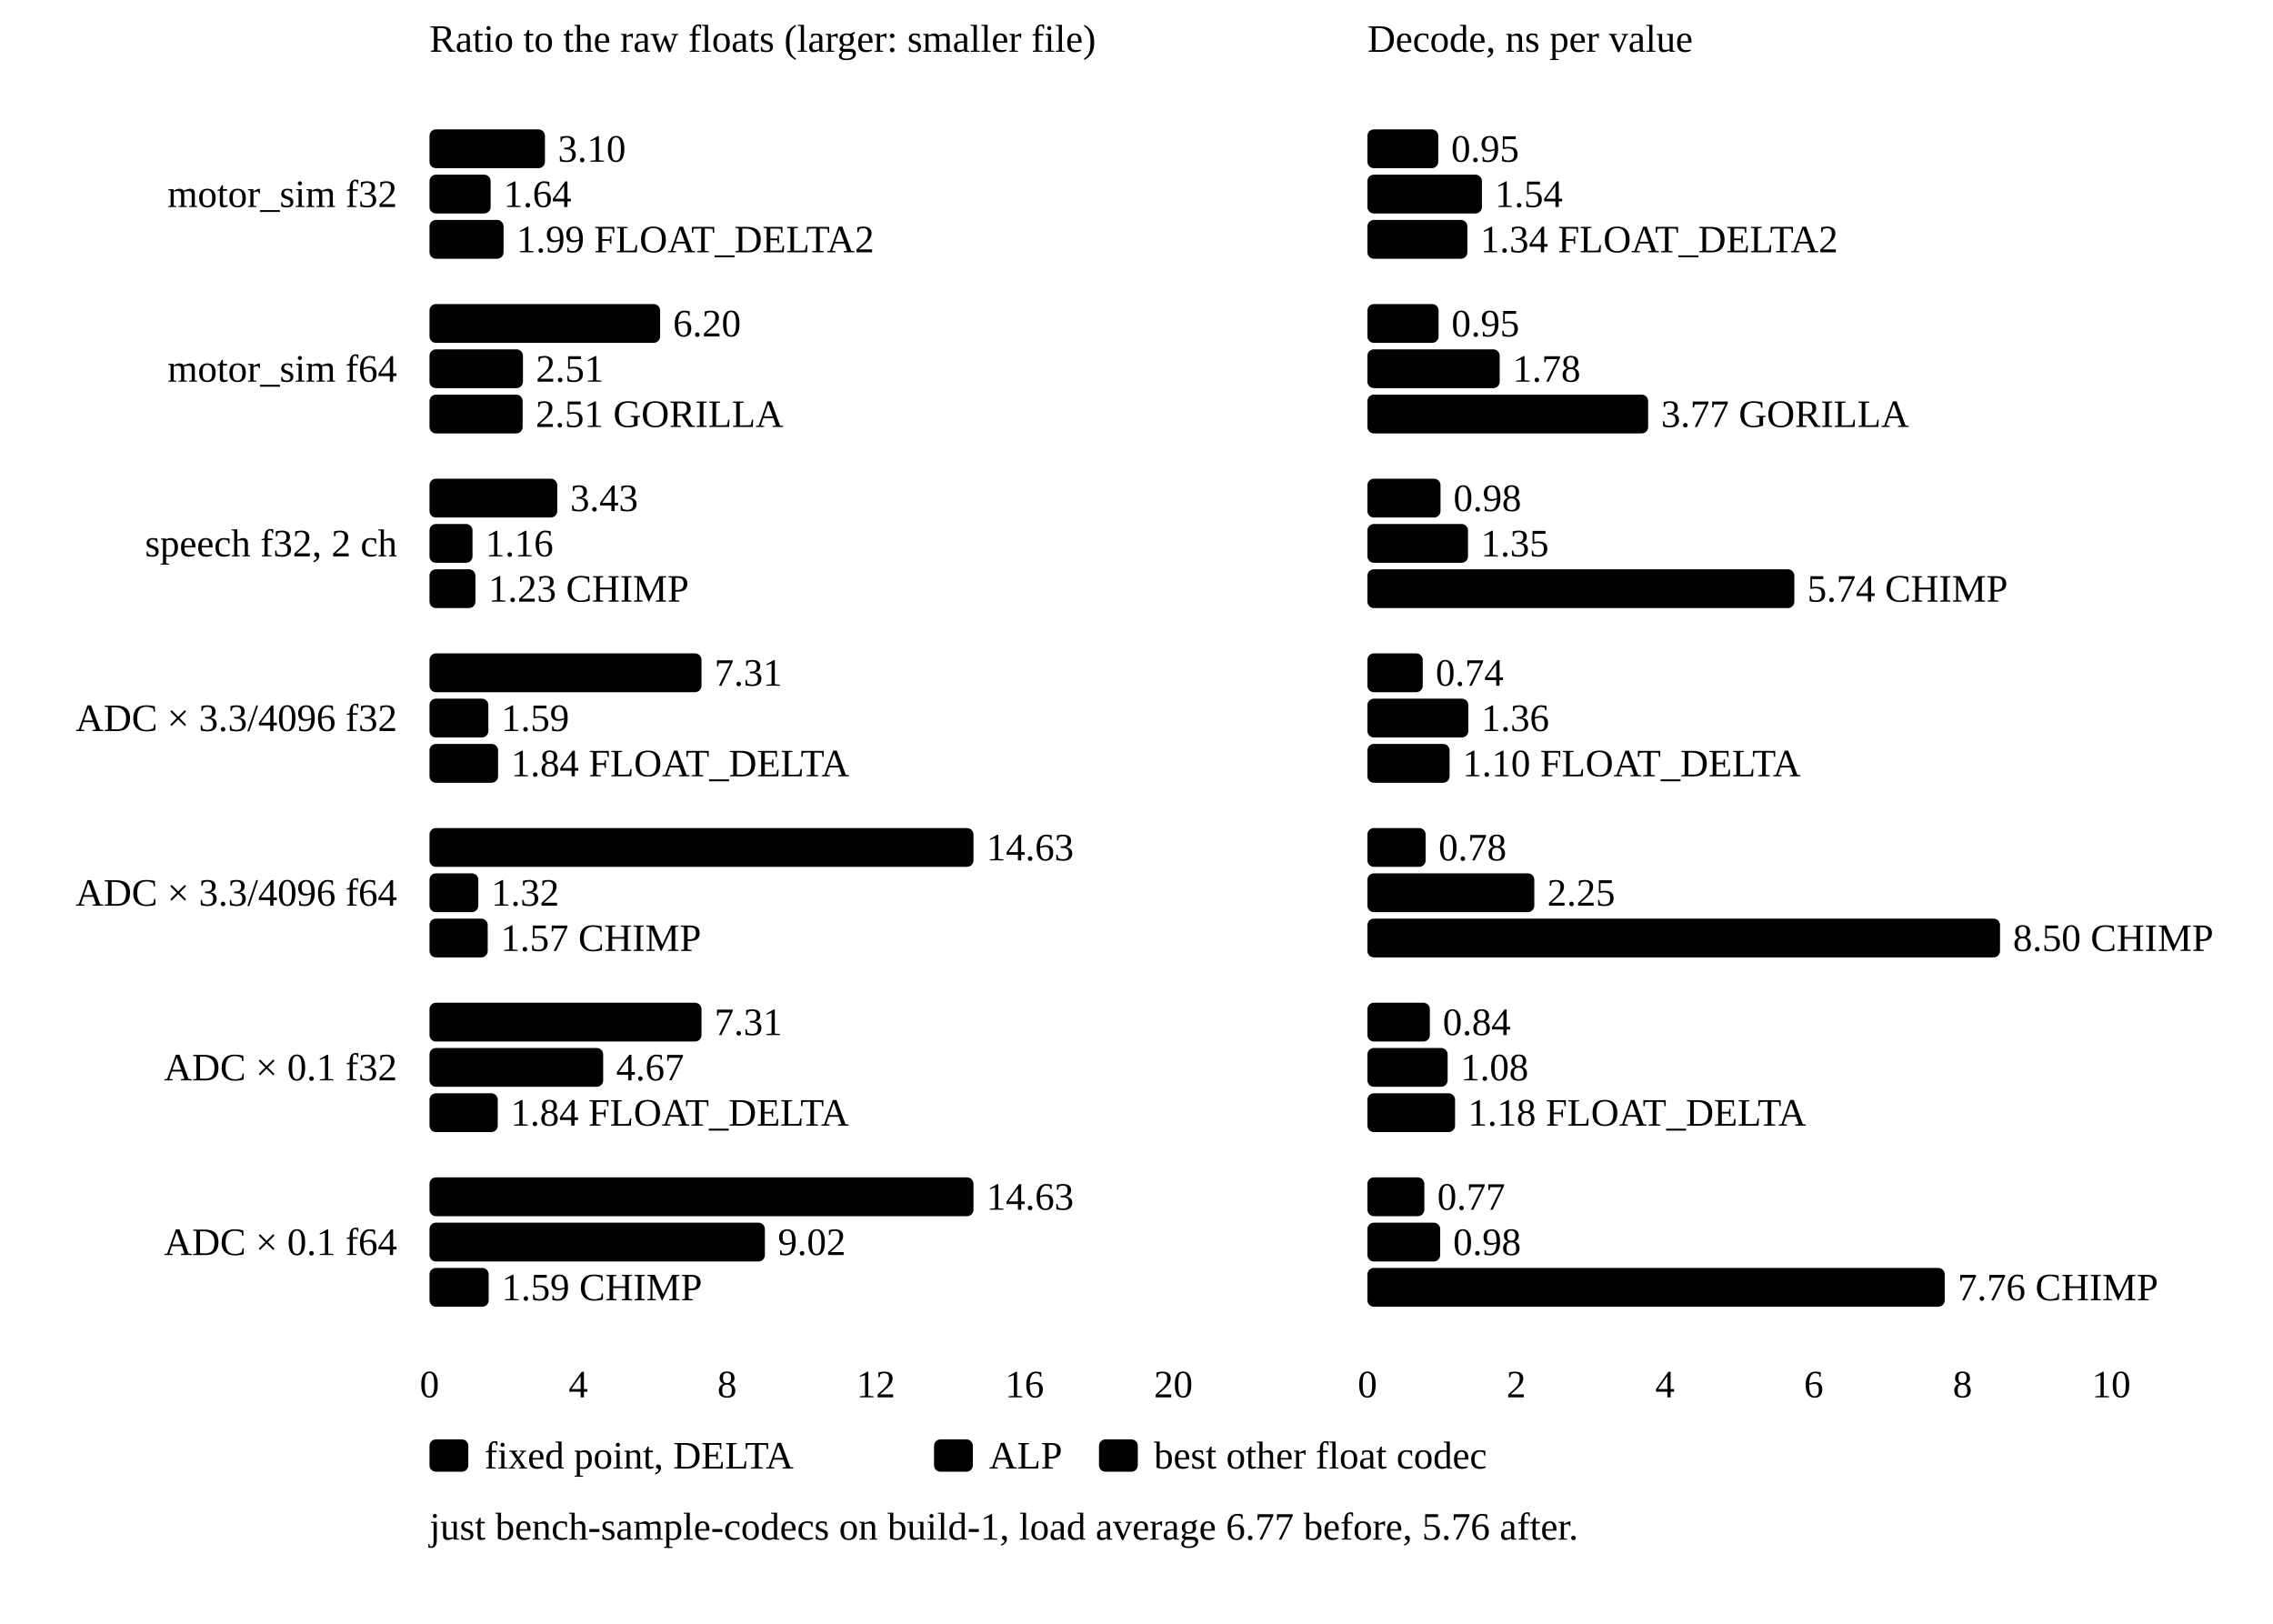
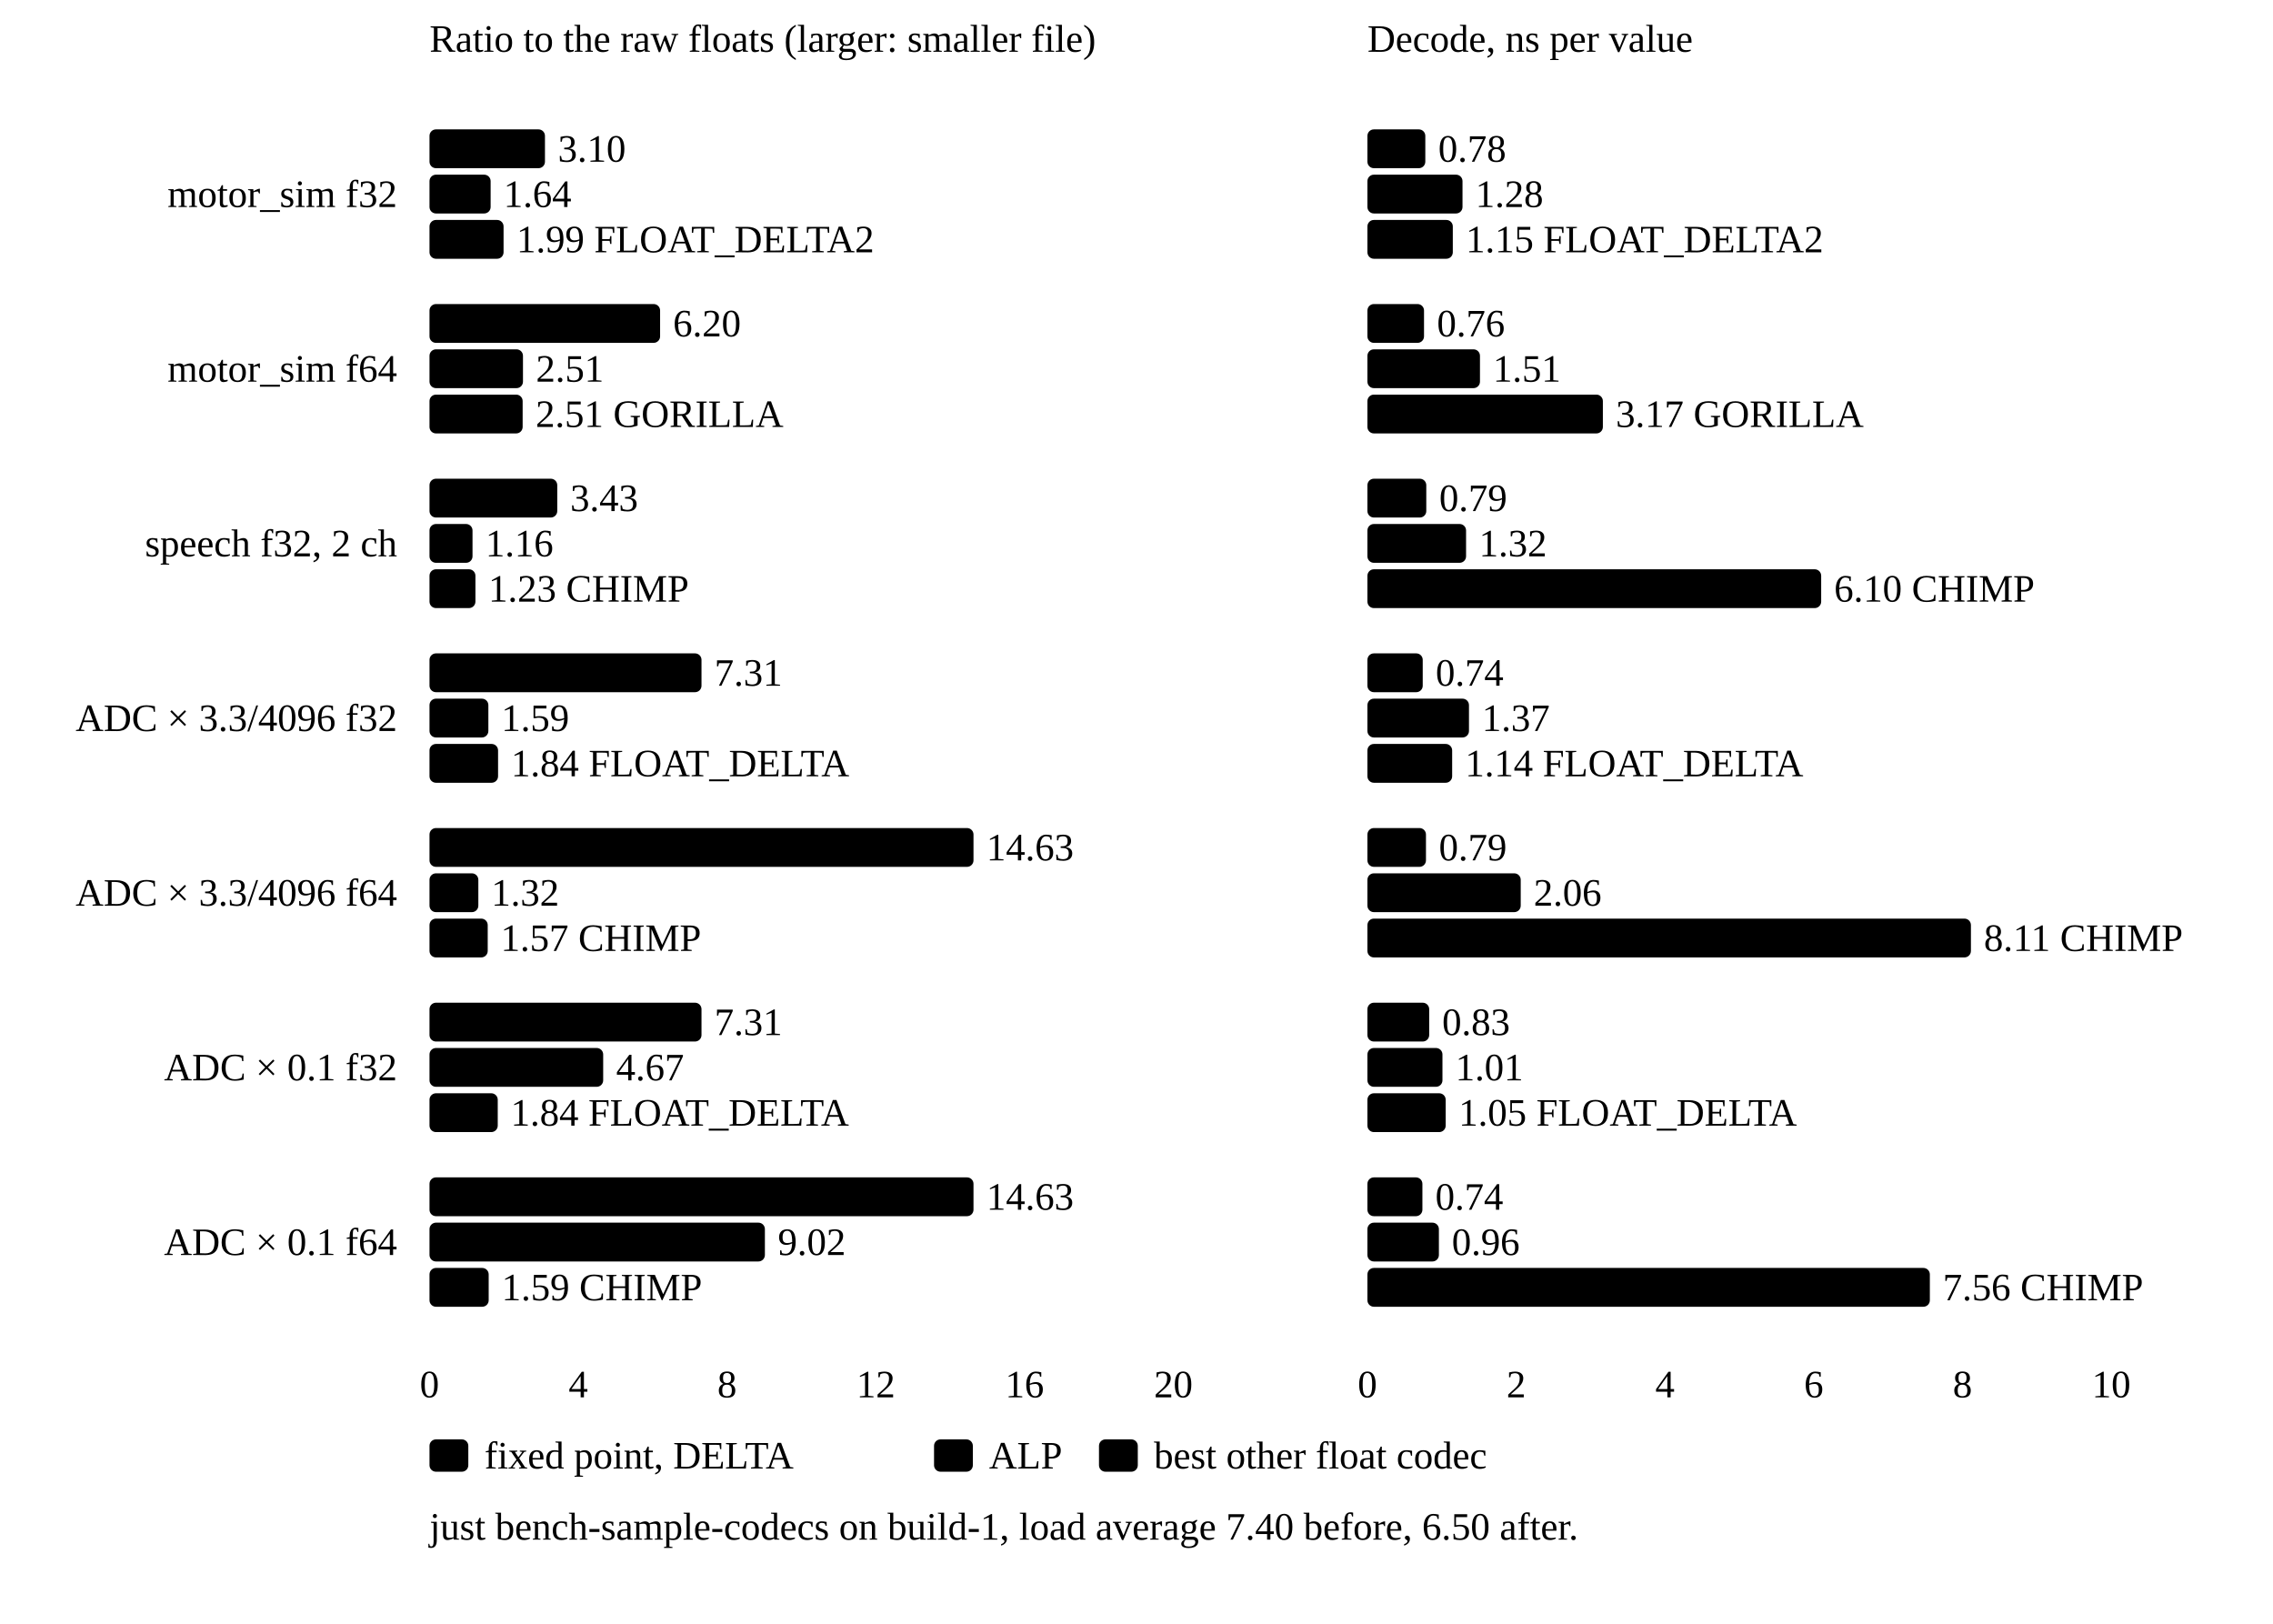
<svg xmlns="http://www.w3.org/2000/svg" class="ww-svg" viewBox="0 0 702.8 502" width="702.8" height="502" role="img" aria-label="Sample codecs per data set: ratio to the raw floats and decode time per value, fixed point with DELTA against ALP and the best other float codec, named at its bar">
  <text x="132.8" y="16.0" text-anchor="start" class="strong">Ratio to the raw floats (larger: smaller file)</text>
  <line x1="132.8" y1="34.0" x2="132.8" y2="418.0" class="thin" />
  <text x="132.8" y="432.0" text-anchor="middle" class="small soft">0</text>
  <line x1="178.8" y1="34.0" x2="178.8" y2="418.0" class="thin" />
  <text x="178.8" y="432.0" text-anchor="middle" class="small soft">4</text>
  <line x1="224.8" y1="34.0" x2="224.8" y2="418.0" class="thin" />
  <text x="224.8" y="432.0" text-anchor="middle" class="small soft">8</text>
  <line x1="270.8" y1="34.0" x2="270.8" y2="418.0" class="thin" />
  <text x="270.8" y="432.0" text-anchor="middle" class="small soft">12</text>
  <line x1="316.8" y1="34.0" x2="316.8" y2="418.0" class="thin" />
  <text x="316.8" y="432.0" text-anchor="middle" class="small soft">16</text>
  <line x1="362.8" y1="34.0" x2="362.8" y2="418.0" class="thin" />
  <text x="362.8" y="432.0" text-anchor="middle" class="small soft">20</text>
  <rect x="132.8" y="40.0" width="35.7" height="12.0" rx="2" class="blue" />
  <text x="172.5" y="50.0" text-anchor="start" class="small">3.10</text>
  <rect x="132.8" y="54.0" width="18.9" height="12.0" rx="2" class="accent" />
  <text x="155.7" y="64.0" text-anchor="start" class="small">1.64</text>
  <rect x="132.8" y="68.0" width="22.9" height="12.0" rx="2" class="amber" />
  <text x="159.7" y="78.0" text-anchor="start" class="small">1.99 FLOAT_DELTA2</text>
  <rect x="132.8" y="94.0" width="71.3" height="12.0" rx="2" class="blue" />
  <text x="208.1" y="104.0" text-anchor="start" class="small">6.20</text>
  <rect x="132.8" y="108.0" width="28.9" height="12.0" rx="2" class="accent" />
  <text x="165.7" y="118.0" text-anchor="start" class="small">2.51</text>
  <rect x="132.8" y="122.0" width="28.8" height="12.0" rx="2" class="amber" />
  <text x="165.6" y="132.0" text-anchor="start" class="small">2.51 GORILLA</text>
  <rect x="132.8" y="148.0" width="39.5" height="12.0" rx="2" class="blue" />
  <text x="176.3" y="158.0" text-anchor="start" class="small">3.43</text>
  <rect x="132.8" y="162.0" width="13.3" height="12.0" rx="2" class="accent" />
  <text x="150.1" y="172.0" text-anchor="start" class="small">1.16</text>
  <rect x="132.8" y="176.0" width="14.2" height="12.0" rx="2" class="amber" />
  <text x="151.0" y="186.0" text-anchor="start" class="small">1.23 CHIMP</text>
  <rect x="132.8" y="202.0" width="84.1" height="12.0" rx="2" class="blue" />
  <text x="220.9" y="212.0" text-anchor="start" class="small">7.31</text>
  <rect x="132.8" y="216.0" width="18.2" height="12.0" rx="2" class="accent" />
  <text x="155.0" y="226.0" text-anchor="start" class="small">1.59</text>
  <rect x="132.8" y="230.0" width="21.2" height="12.0" rx="2" class="amber" />
  <text x="158.0" y="240.0" text-anchor="start" class="small">1.84 FLOAT_DELTA</text>
  <rect x="132.8" y="256.0" width="168.2" height="12.0" rx="2" class="blue" />
  <text x="305.0" y="266.0" text-anchor="start" class="small">14.63</text>
  <rect x="132.8" y="270.0" width="15.1" height="12.0" rx="2" class="accent" />
  <text x="151.9" y="280.0" text-anchor="start" class="small">1.32</text>
  <rect x="132.8" y="284.0" width="18.0" height="12.0" rx="2" class="amber" />
  <text x="154.8" y="294.0" text-anchor="start" class="small">1.57 CHIMP</text>
  <rect x="132.8" y="310.0" width="84.1" height="12.0" rx="2" class="blue" />
  <text x="220.9" y="320.0" text-anchor="start" class="small">7.31</text>
  <rect x="132.8" y="324.0" width="53.7" height="12.0" rx="2" class="accent" />
  <text x="190.5" y="334.0" text-anchor="start" class="small">4.67</text>
  <rect x="132.8" y="338.0" width="21.1" height="12.0" rx="2" class="amber" />
  <text x="157.9" y="348.0" text-anchor="start" class="small">1.84 FLOAT_DELTA</text>
  <rect x="132.8" y="364.0" width="168.2" height="12.0" rx="2" class="blue" />
  <text x="305.0" y="374.0" text-anchor="start" class="small">14.63</text>
  <rect x="132.8" y="378.0" width="103.7" height="12.0" rx="2" class="accent" />
  <text x="240.5" y="388.0" text-anchor="start" class="small">9.02</text>
  <rect x="132.8" y="392.0" width="18.3" height="12.0" rx="2" class="amber" />
  <text x="155.1" y="402.0" text-anchor="start" class="small">1.59 CHIMP</text>
  <line x1="132.8" y1="34.0" x2="132.8" y2="418.0" class="line" />
  <text x="422.8" y="16.0" text-anchor="start" class="strong">Decode, ns per value</text>
  <line x1="422.8" y1="34.0" x2="422.8" y2="418.0" class="thin" />
  <text x="422.8" y="432.0" text-anchor="middle" class="small soft">0</text>
  <line x1="468.8" y1="34.0" x2="468.8" y2="418.0" class="thin" />
  <text x="468.8" y="432.0" text-anchor="middle" class="small soft">2</text>
  <line x1="514.8" y1="34.0" x2="514.8" y2="418.0" class="thin" />
  <text x="514.8" y="432.0" text-anchor="middle" class="small soft">4</text>
  <line x1="560.8" y1="34.0" x2="560.8" y2="418.0" class="thin" />
  <text x="560.8" y="432.0" text-anchor="middle" class="small soft">6</text>
  <line x1="606.8" y1="34.0" x2="606.8" y2="418.0" class="thin" />
  <text x="606.8" y="432.0" text-anchor="middle" class="small soft">8</text>
  <line x1="652.8" y1="34.0" x2="652.8" y2="418.0" class="thin" />
  <text x="652.8" y="432.0" text-anchor="middle" class="small soft">10</text>
-   <rect x="422.8" y="40.0" width="21.9" height="12.0" rx="2" class="blue" />
-   <text x="448.7" y="50.0" text-anchor="start" class="small">0.95</text>
-   <rect x="422.8" y="54.0" width="35.4" height="12.0" rx="2" class="accent" />
-   <text x="462.2" y="64.0" text-anchor="start" class="small">1.54</text>
-   <rect x="422.8" y="68.0" width="30.9" height="12.0" rx="2" class="amber" />
-   <text x="457.7" y="78.0" text-anchor="start" class="small">1.34 FLOAT_DELTA2</text>
-   <rect x="422.8" y="94.0" width="22.0" height="12.0" rx="2" class="blue" />
-   <text x="448.8" y="104.0" text-anchor="start" class="small">0.95</text>
-   <rect x="422.8" y="108.0" width="40.9" height="12.0" rx="2" class="accent" />
-   <text x="467.7" y="118.0" text-anchor="start" class="small">1.78</text>
-   <rect x="422.8" y="122.0" width="86.8" height="12.0" rx="2" class="amber" />
-   <text x="513.6" y="132.0" text-anchor="start" class="small">3.77 GORILLA</text>
-   <rect x="422.8" y="148.0" width="22.6" height="12.0" rx="2" class="blue" />
-   <text x="449.4" y="158.0" text-anchor="start" class="small">0.98</text>
-   <rect x="422.8" y="162.0" width="31.1" height="12.0" rx="2" class="accent" />
-   <text x="457.9" y="172.0" text-anchor="start" class="small">1.35</text>
-   <rect x="422.8" y="176.0" width="132.0" height="12.0" rx="2" class="amber" />
-   <text x="558.8" y="186.0" text-anchor="start" class="small">5.74 CHIMP</text>
+   <rect x="422.8" y="40.0" width="17.9" height="12.0" rx="2" class="blue" />
+   <text x="444.7" y="50.0" text-anchor="start" class="small">0.78</text>
+   <rect x="422.8" y="54.0" width="29.4" height="12.0" rx="2" class="accent" />
+   <text x="456.2" y="64.0" text-anchor="start" class="small">1.28</text>
+   <rect x="422.8" y="68.0" width="26.4" height="12.0" rx="2" class="amber" />
+   <text x="453.2" y="78.0" text-anchor="start" class="small">1.15 FLOAT_DELTA2</text>
+   <rect x="422.8" y="94.0" width="17.5" height="12.0" rx="2" class="blue" />
+   <text x="444.3" y="104.0" text-anchor="start" class="small">0.76</text>
+   <rect x="422.8" y="108.0" width="34.8" height="12.0" rx="2" class="accent" />
+   <text x="461.6" y="118.0" text-anchor="start" class="small">1.51</text>
+   <rect x="422.8" y="122.0" width="72.8" height="12.0" rx="2" class="amber" />
+   <text x="499.6" y="132.0" text-anchor="start" class="small">3.17 GORILLA</text>
+   <rect x="422.8" y="148.0" width="18.2" height="12.0" rx="2" class="blue" />
+   <text x="445.0" y="158.0" text-anchor="start" class="small">0.79</text>
+   <rect x="422.8" y="162.0" width="30.5" height="12.0" rx="2" class="accent" />
+   <text x="457.3" y="172.0" text-anchor="start" class="small">1.32</text>
+   <rect x="422.8" y="176.0" width="140.3" height="12.0" rx="2" class="amber" />
+   <text x="567.1" y="186.0" text-anchor="start" class="small">6.10 CHIMP</text>
  <rect x="422.8" y="202.0" width="17.1" height="12.0" rx="2" class="blue" />
  <text x="443.9" y="212.0" text-anchor="start" class="small">0.74</text>
-   <rect x="422.8" y="216.0" width="31.2" height="12.0" rx="2" class="accent" />
-   <text x="458.0" y="226.0" text-anchor="start" class="small">1.36</text>
-   <rect x="422.8" y="230.0" width="25.4" height="12.0" rx="2" class="amber" />
-   <text x="452.2" y="240.0" text-anchor="start" class="small">1.10 FLOAT_DELTA</text>
-   <rect x="422.8" y="256.0" width="18.0" height="12.0" rx="2" class="blue" />
-   <text x="444.8" y="266.0" text-anchor="start" class="small">0.78</text>
-   <rect x="422.8" y="270.0" width="51.6" height="12.0" rx="2" class="accent" />
-   <text x="478.4" y="280.0" text-anchor="start" class="small">2.25</text>
-   <rect x="422.8" y="284.0" width="195.6" height="12.0" rx="2" class="amber" />
-   <text x="622.4" y="294.0" text-anchor="start" class="small">8.50 CHIMP</text>
-   <rect x="422.8" y="310.0" width="19.3" height="12.0" rx="2" class="blue" />
-   <text x="446.1" y="320.0" text-anchor="start" class="small">0.84</text>
-   <rect x="422.8" y="324.0" width="24.8" height="12.0" rx="2" class="accent" />
-   <text x="451.6" y="334.0" text-anchor="start" class="small">1.08</text>
-   <rect x="422.8" y="338.0" width="27.1" height="12.0" rx="2" class="amber" />
-   <text x="453.9" y="348.0" text-anchor="start" class="small">1.18 FLOAT_DELTA</text>
-   <rect x="422.8" y="364.0" width="17.6" height="12.0" rx="2" class="blue" />
-   <text x="444.4" y="374.0" text-anchor="start" class="small">0.77</text>
-   <rect x="422.8" y="378.0" width="22.5" height="12.0" rx="2" class="accent" />
-   <text x="449.3" y="388.0" text-anchor="start" class="small">0.98</text>
-   <rect x="422.8" y="392.0" width="178.5" height="12.0" rx="2" class="amber" />
-   <text x="605.3" y="402.0" text-anchor="start" class="small">7.76 CHIMP</text>
+   <rect x="422.8" y="216.0" width="31.4" height="12.0" rx="2" class="accent" />
+   <text x="458.2" y="226.0" text-anchor="start" class="small">1.37</text>
+   <rect x="422.8" y="230.0" width="26.2" height="12.0" rx="2" class="amber" />
+   <text x="453.0" y="240.0" text-anchor="start" class="small">1.14 FLOAT_DELTA</text>
+   <rect x="422.8" y="256.0" width="18.1" height="12.0" rx="2" class="blue" />
+   <text x="444.9" y="266.0" text-anchor="start" class="small">0.79</text>
+   <rect x="422.8" y="270.0" width="47.4" height="12.0" rx="2" class="accent" />
+   <text x="474.2" y="280.0" text-anchor="start" class="small">2.06</text>
+   <rect x="422.8" y="284.0" width="186.6" height="12.0" rx="2" class="amber" />
+   <text x="613.4" y="294.0" text-anchor="start" class="small">8.11 CHIMP</text>
+   <rect x="422.8" y="310.0" width="19.1" height="12.0" rx="2" class="blue" />
+   <text x="445.9" y="320.0" text-anchor="start" class="small">0.83</text>
+   <rect x="422.8" y="324.0" width="23.2" height="12.0" rx="2" class="accent" />
+   <text x="450.0" y="334.0" text-anchor="start" class="small">1.01</text>
+   <rect x="422.8" y="338.0" width="24.2" height="12.0" rx="2" class="amber" />
+   <text x="451.0" y="348.0" text-anchor="start" class="small">1.05 FLOAT_DELTA</text>
+   <rect x="422.8" y="364.0" width="17.0" height="12.0" rx="2" class="blue" />
+   <text x="443.8" y="374.0" text-anchor="start" class="small">0.74</text>
+   <rect x="422.8" y="378.0" width="22.1" height="12.0" rx="2" class="accent" />
+   <text x="448.9" y="388.0" text-anchor="start" class="small">0.96</text>
+   <rect x="422.8" y="392.0" width="173.9" height="12.0" rx="2" class="amber" />
+   <text x="600.7" y="402.0" text-anchor="start" class="small">7.56 CHIMP</text>
  <line x1="422.8" y1="34.0" x2="422.8" y2="418.0" class="line" />
  <text x="122.8" y="64.0" text-anchor="end">motor_sim f32</text>
  <text x="122.8" y="118.0" text-anchor="end">motor_sim f64</text>
  <text x="122.8" y="172.0" text-anchor="end">speech f32, 2 ch</text>
  <text x="122.8" y="226.0" text-anchor="end">ADC × 3.3/4096 f32</text>
  <text x="122.8" y="280.0" text-anchor="end">ADC × 3.3/4096 f64</text>
  <text x="122.8" y="334.0" text-anchor="end">ADC × 0.1 f32</text>
  <text x="122.8" y="388.0" text-anchor="end">ADC × 0.1 f64</text>
  <rect x="132.8" y="445.0" width="12.0" height="10.0" rx="2" class="blue" />
  <text x="149.8" y="454.0" text-anchor="start" class="small">fixed point, DELTA</text>
  <rect x="288.8" y="445.0" width="12.0" height="10.0" rx="2" class="accent" />
  <text x="305.8" y="454.0" text-anchor="start" class="small">ALP</text>
  <rect x="339.8" y="445.0" width="12.0" height="10.0" rx="2" class="amber" />
  <text x="356.8" y="454.0" text-anchor="start" class="small">best other float codec</text>
-   <text x="132.8" y="476.0" text-anchor="start" class="small soft">just bench-sample-codecs on build-1, load average 6.77 before, 5.76 after.</text>
+   <text x="132.8" y="476.0" text-anchor="start" class="small soft">just bench-sample-codecs on build-1, load average 7.40 before, 6.50 after.</text>
</svg>
